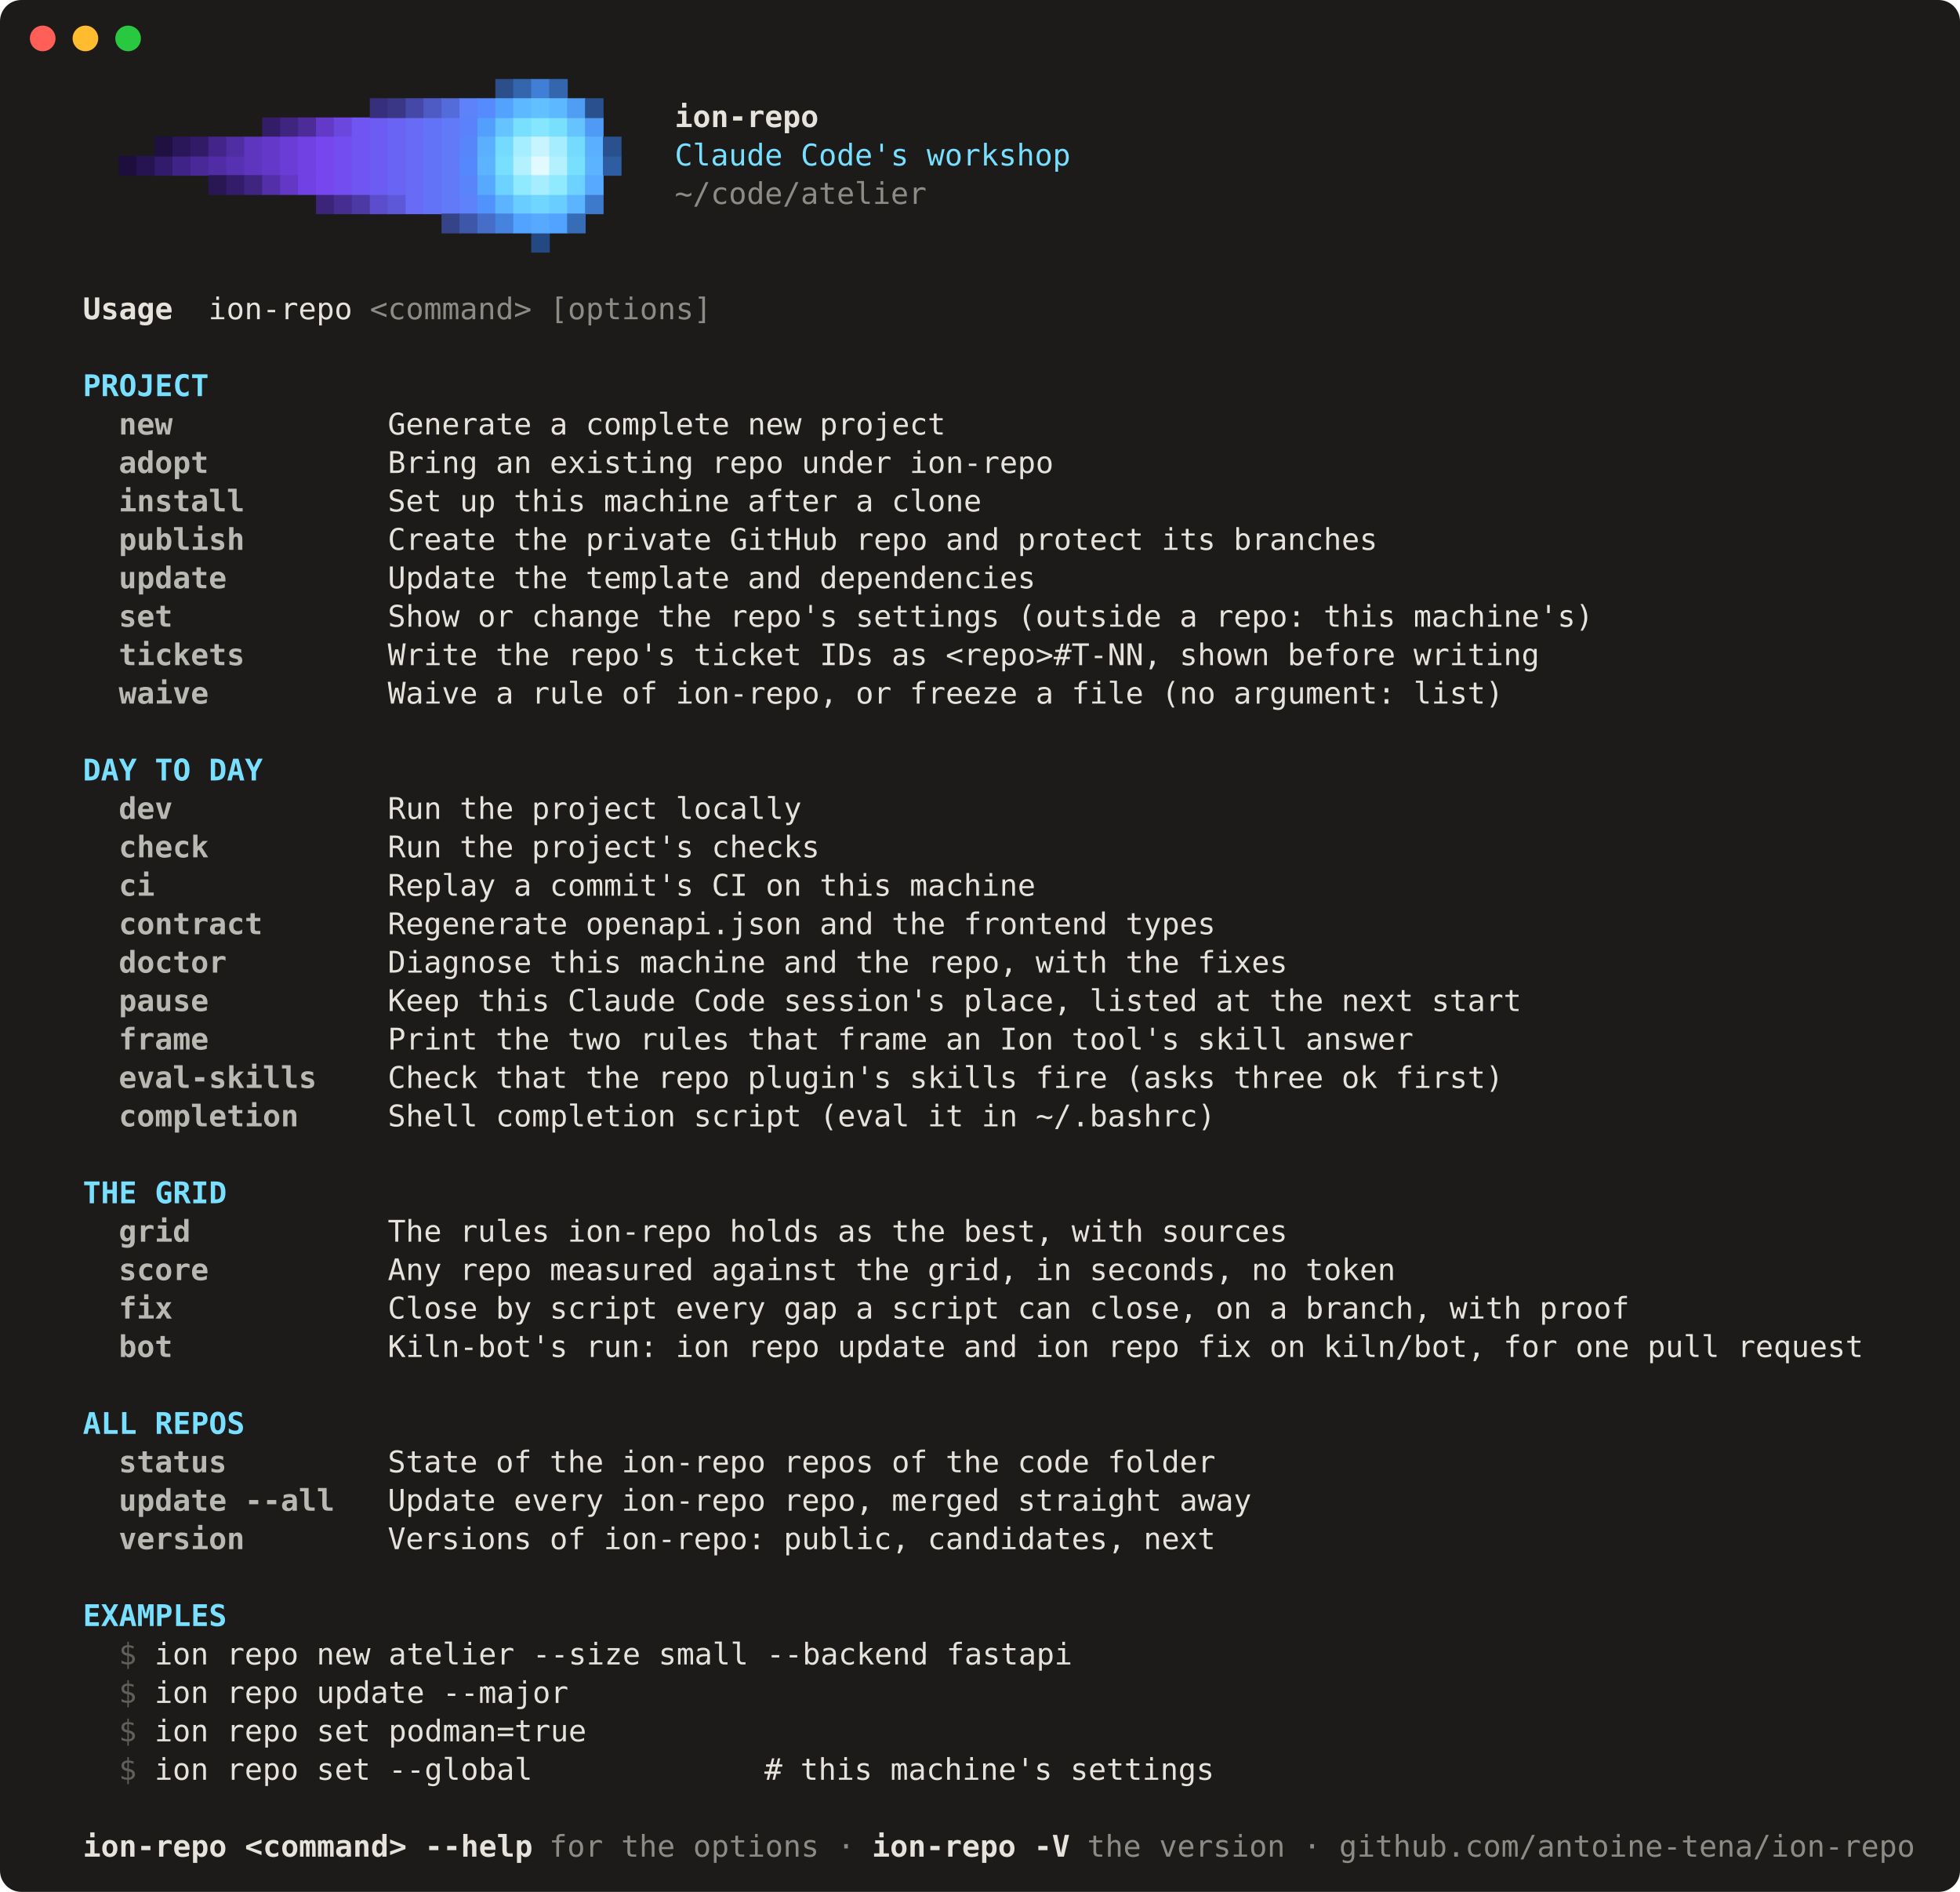
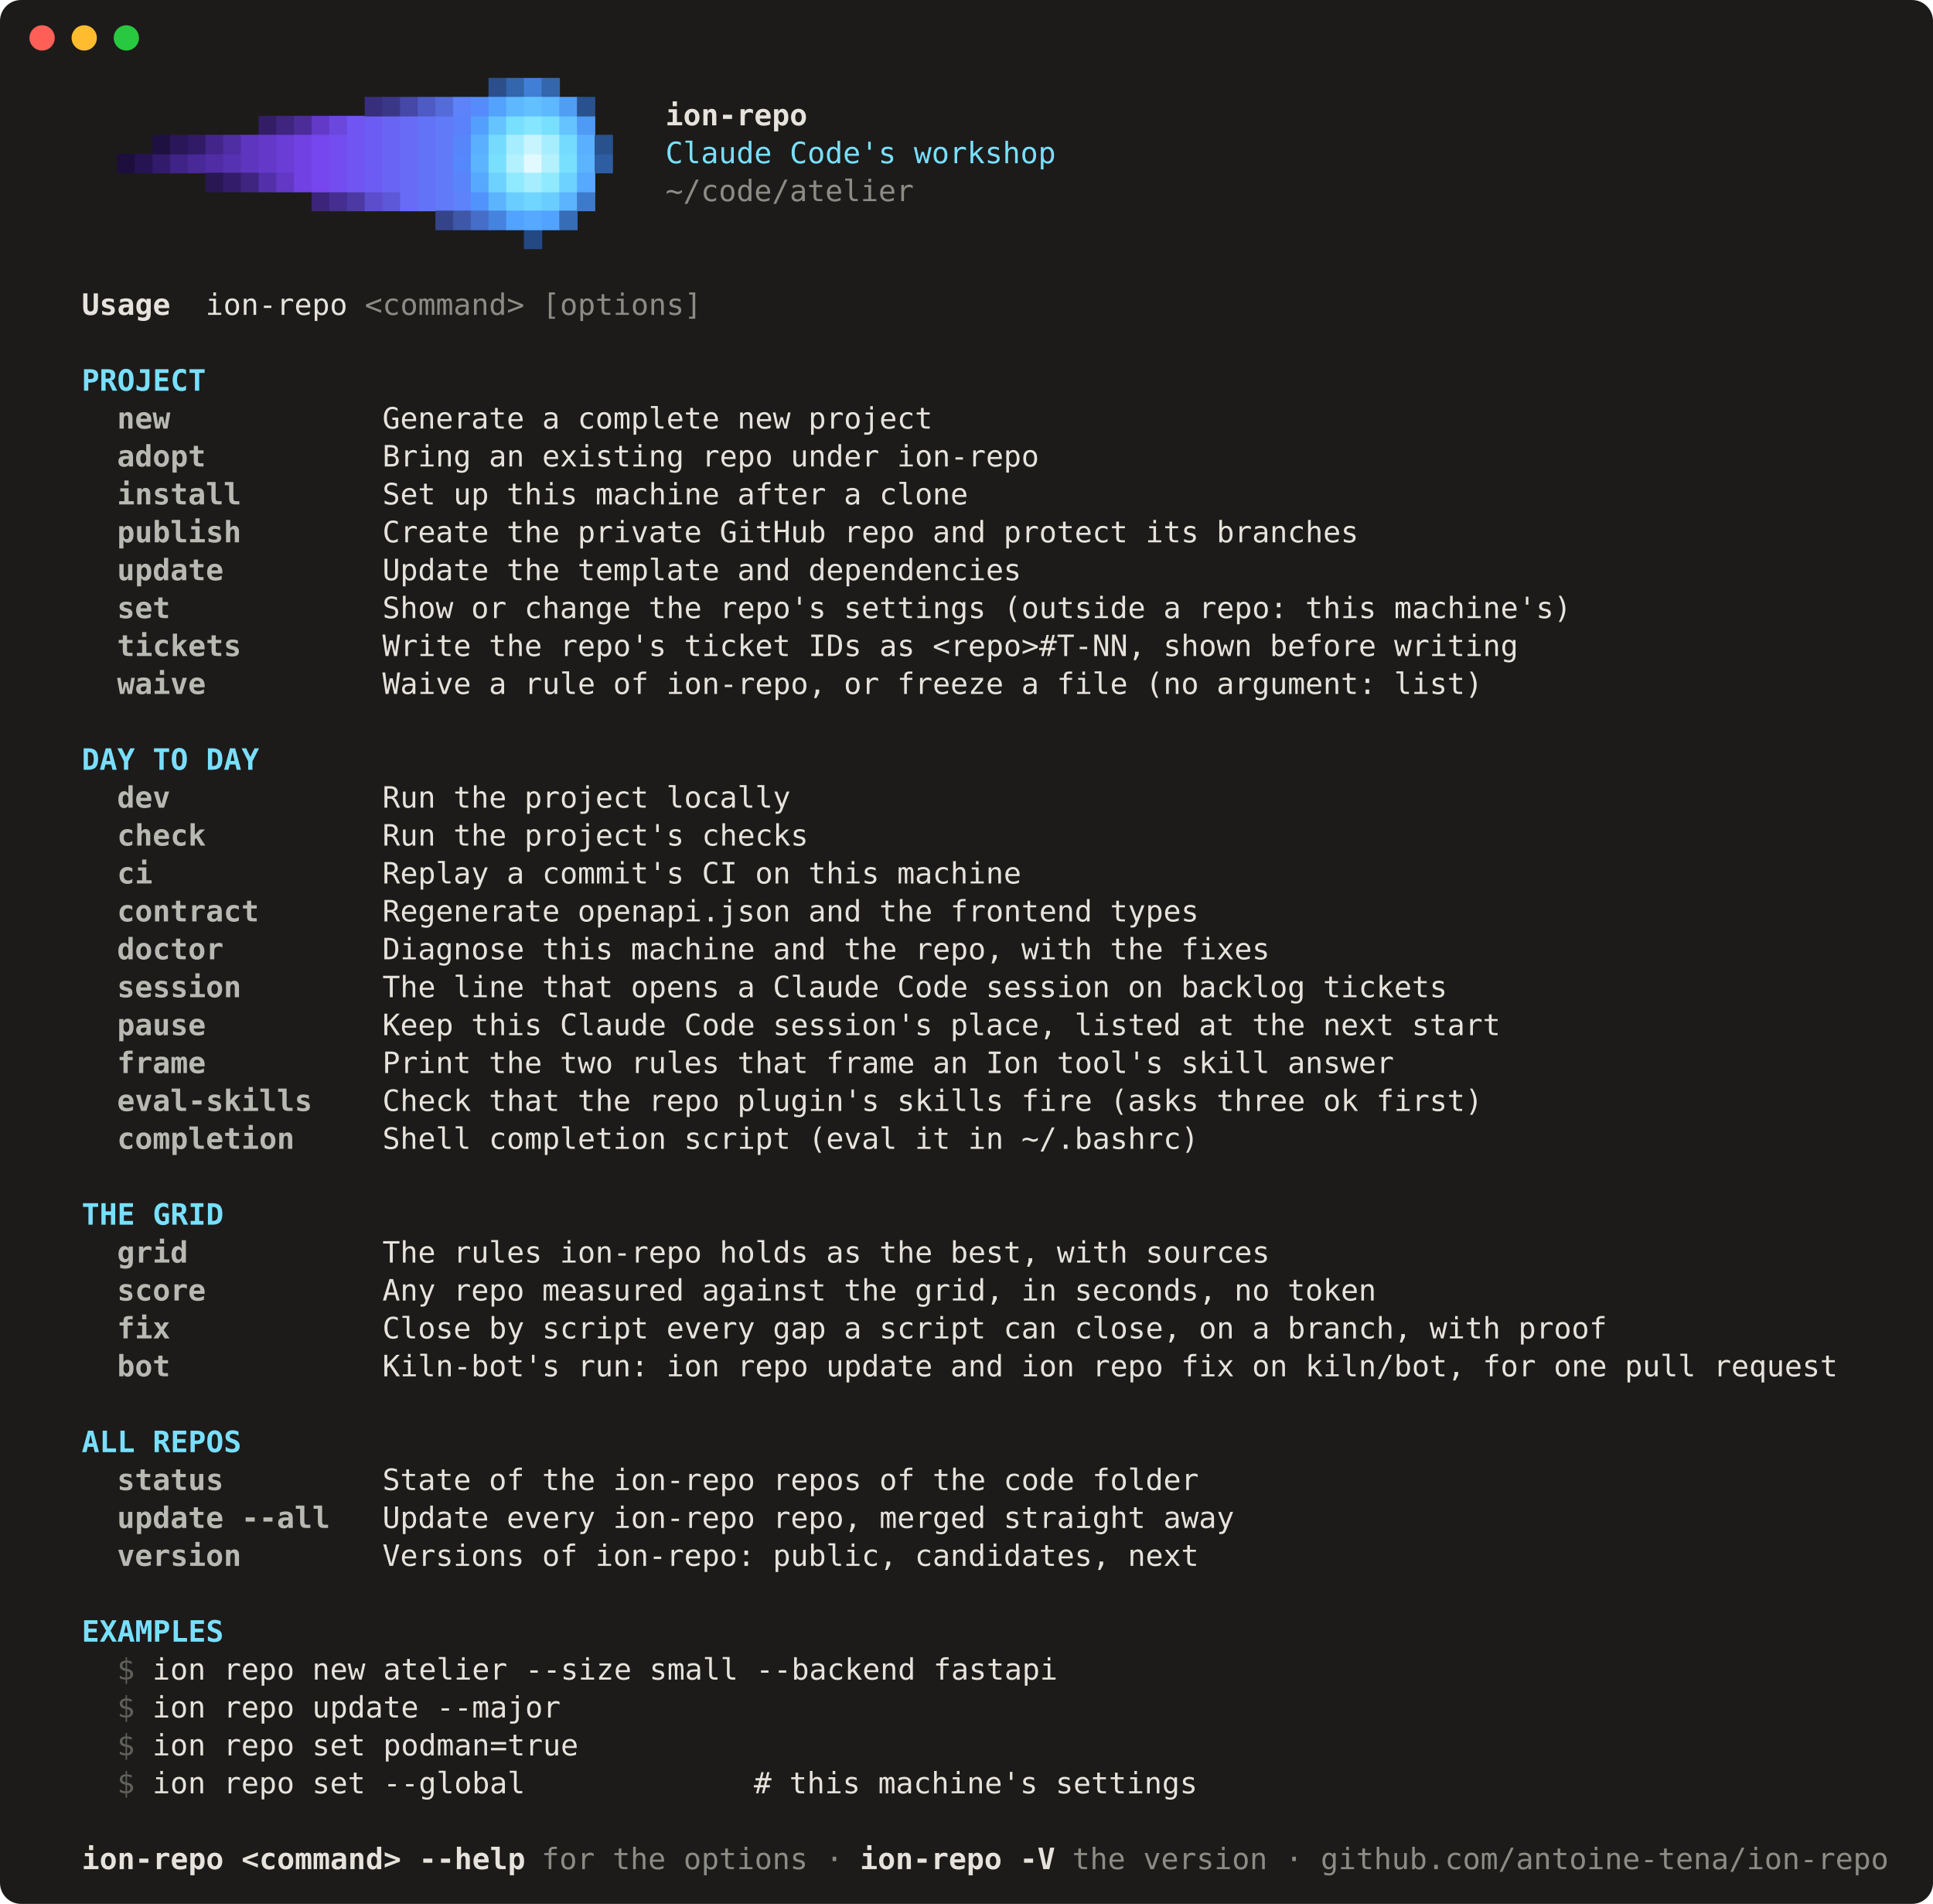
- <svg xmlns="http://www.w3.org/2000/svg" width="918" height="886" viewBox="0 0 918 886" role="img" aria-label="ion-repo welcome screen: the commands">
+ <svg xmlns="http://www.w3.org/2000/svg" width="918" height="904" viewBox="0 0 918 904" role="img" aria-label="ion-repo welcome screen: the commands">
  <rect width="100%" height="100%" rx="10" fill="#1c1b19" />
  <circle cx="20" cy="18" r="6" fill="#ff5f57" />
  <circle cx="40" cy="18" r="6" fill="#febc2e" />
  <circle cx="60" cy="18" r="6" fill="#28c840" />
  <g font-family="ui-monospace,SFMono-Regular,Menlo,Consolas,'DejaVu Sans Mono',monospace" font-size="14" fill="#e6e3dc" xml:space="preserve">
    <rect x="232.0" y="37" width="8.7" height="9.3" fill="#2c4f8c" />
    <rect x="240.4" y="37" width="8.7" height="9.3" fill="#3366ac" />
    <rect x="248.8" y="37" width="8.7" height="9.3" fill="#407fd5" />
    <rect x="257.2" y="37" width="8.7" height="9.3" fill="#3366ac" />
    <rect x="122.8" y="55" width="8.7" height="9.3" fill="#331d67" />
    <rect x="131.2" y="55" width="8.7" height="9.3" fill="#3f2480" />
    <rect x="139.6" y="55" width="8.7" height="9.3" fill="#4c2c99" />
    <rect x="148.0" y="55" width="8.7" height="9.3" fill="#633ac7" />
    <rect x="156.4" y="55" width="8.7" height="9.3" fill="#6b47dd" />
    <rect x="164.8" y="55" width="8.7" height="9.3" fill="#7155f2" />
    <rect x="173.2" y="55" width="8.7" height="9.3" fill="#6d5cf3" />
    <rect x="173.2" y="46" width="8.7" height="9.3" fill="#382f7c" />
    <rect x="181.6" y="55" width="8.7" height="9.3" fill="#6a64f5" />
    <rect x="181.6" y="46" width="8.7" height="9.3" fill="#3a3787" />
    <rect x="190.0" y="55" width="8.7" height="9.3" fill="#676bf6" />
    <rect x="190.0" y="46" width="8.7" height="9.3" fill="#4548a6" />
    <rect x="198.4" y="55" width="8.7" height="9.3" fill="#6373f7" />
    <rect x="198.4" y="46" width="8.7" height="9.3" fill="#4f5bc5" />
    <rect x="206.8" y="55" width="8.7" height="9.3" fill="#607af8" />
    <rect x="206.8" y="46" width="8.7" height="9.3" fill="#546bda" />
    <rect x="215.2" y="55" width="8.7" height="9.3" fill="#5b82fa" />
    <rect x="215.2" y="46" width="8.7" height="9.3" fill="#5d82fa" />
    <rect x="223.6" y="55" width="8.7" height="9.3" fill="#529ffe" />
    <rect x="223.6" y="46" width="8.7" height="9.3" fill="#558bfc" />
    <rect x="232.0" y="55" width="8.7" height="9.3" fill="#65c4ff" />
    <rect x="232.0" y="46" width="8.7" height="9.3" fill="#53a2fe" />
    <rect x="240.4" y="55" width="8.7" height="9.3" fill="#79dfff" />
    <rect x="240.4" y="46" width="8.7" height="9.3" fill="#5eb8ff" />
    <rect x="248.8" y="55" width="8.7" height="9.3" fill="#86e6ff" />
    <rect x="248.8" y="46" width="8.7" height="9.3" fill="#63c0ff" />
    <rect x="257.2" y="55" width="8.7" height="9.3" fill="#79dfff" />
    <rect x="257.2" y="46" width="8.7" height="9.3" fill="#5eb8ff" />
    <rect x="265.6" y="55" width="8.7" height="9.3" fill="#65c4ff" />
    <rect x="265.6" y="46" width="8.7" height="9.3" fill="#509df4" />
    <rect x="274.0" y="55" width="8.7" height="9.3" fill="#4e9af4" />
    <rect x="274.0" y="46" width="8.7" height="9.3" fill="#28518d" />
    <text x="316.0" y="59.5" textLength="67.2" font-weight="bold">ion-repo</text>
    <rect x="55.6" y="73" width="8.7" height="9.3" fill="#1c0e3d" />
    <rect x="64.0" y="73" width="8.7" height="9.3" fill="#261452" />
    <rect x="72.4" y="73" width="8.7" height="9.3" fill="#321b6a" />
    <rect x="72.4" y="64" width="8.7" height="9.3" fill="#1e1041" />
    <rect x="80.8" y="73" width="8.7" height="9.3" fill="#402386" />
    <rect x="80.8" y="64" width="8.7" height="9.3" fill="#2a1759" />
    <rect x="89.2" y="73" width="8.7" height="9.3" fill="#492898" />
    <rect x="89.2" y="64" width="8.7" height="9.3" fill="#311b66" />
    <rect x="97.6" y="73" width="8.7" height="9.3" fill="#502da5" />
    <rect x="97.6" y="64" width="8.7" height="9.3" fill="#43258a" />
    <rect x="106.0" y="73" width="8.7" height="9.3" fill="#5631b1" />
    <rect x="106.0" y="64" width="8.7" height="9.3" fill="#4f2da3" />
    <rect x="114.4" y="64" width="8.7" height="18.3" fill="#5d35be" />
    <rect x="122.8" y="64" width="8.7" height="18.3" fill="#6439ca" />
    <rect x="131.2" y="64" width="8.7" height="18.3" fill="#6a3dd7" />
    <rect x="139.6" y="64" width="8.7" height="18.3" fill="#7141e3" />
    <rect x="148.0" y="64" width="8.7" height="18.3" fill="#7646ee" />
    <rect x="156.4" y="64" width="8.7" height="18.3" fill="#744df1" />
    <rect x="164.8" y="64" width="8.7" height="18.3" fill="#7155f2" />
    <rect x="173.2" y="64" width="8.7" height="18.3" fill="#6d5cf3" />
    <rect x="181.6" y="64" width="8.7" height="18.3" fill="#6a64f5" />
    <rect x="190.0" y="64" width="8.7" height="18.3" fill="#676bf6" />
    <rect x="198.4" y="64" width="8.7" height="18.3" fill="#6373f7" />
    <rect x="206.8" y="64" width="8.7" height="18.3" fill="#607af8" />
    <rect x="215.2" y="73" width="8.7" height="9.3" fill="#5588fc" />
    <rect x="215.2" y="64" width="8.7" height="9.3" fill="#5786fb" />
    <rect x="223.6" y="73" width="8.7" height="9.3" fill="#5cb4ff" />
    <rect x="223.6" y="64" width="8.7" height="9.3" fill="#5ab0ff" />
    <rect x="232.0" y="73" width="8.7" height="9.3" fill="#79dfff" />
    <rect x="232.0" y="64" width="8.7" height="9.3" fill="#74dbff" />
    <rect x="240.4" y="73" width="8.7" height="9.3" fill="#b4f1ff" />
    <rect x="240.4" y="64" width="8.7" height="9.3" fill="#a6eeff" />
    <rect x="248.8" y="73" width="8.7" height="9.3" fill="#e1f9ff" />
    <rect x="248.8" y="64" width="8.7" height="9.3" fill="#c7f4ff" />
    <rect x="257.2" y="73" width="8.7" height="9.3" fill="#b4f1ff" />
    <rect x="257.2" y="64" width="8.7" height="9.3" fill="#a6eeff" />
    <rect x="265.6" y="73" width="8.7" height="9.3" fill="#79dfff" />
    <rect x="265.6" y="64" width="8.7" height="9.3" fill="#74dbff" />
    <rect x="274.0" y="73" width="8.7" height="9.3" fill="#5cb4ff" />
    <rect x="274.0" y="64" width="8.7" height="9.3" fill="#5ab0ff" />
    <rect x="282.4" y="73" width="8.7" height="9.3" fill="#2e5da1" />
    <rect x="282.4" y="64" width="8.7" height="9.3" fill="#28518d" />
    <text x="316.0" y="77.5" textLength="184.8" fill="#79dfff">Claude Code's workshop</text>
    <rect x="97.6" y="82" width="8.7" height="9.3" fill="#291754" />
    <rect x="106.0" y="82" width="8.7" height="9.3" fill="#331d6a" />
    <rect x="114.4" y="82" width="8.7" height="9.3" fill="#3f2480" />
    <rect x="122.8" y="82" width="8.7" height="9.3" fill="#5330a9" />
    <rect x="131.2" y="82" width="8.7" height="9.3" fill="#6238c5" />
    <rect x="139.6" y="82" width="8.7" height="9.3" fill="#7141e3" />
    <rect x="148.0" y="91" width="8.7" height="9.3" fill="#3c247a" />
    <rect x="148.0" y="82" width="8.7" height="9.3" fill="#7646ee" />
    <rect x="156.4" y="91" width="8.7" height="9.3" fill="#452e8f" />
    <rect x="156.4" y="82" width="8.7" height="9.3" fill="#744df1" />
    <rect x="164.8" y="91" width="8.7" height="9.3" fill="#4c39a3" />
    <rect x="164.8" y="82" width="8.7" height="9.3" fill="#7155f2" />
    <rect x="173.2" y="91" width="8.7" height="9.3" fill="#5c4dcc" />
    <rect x="173.2" y="82" width="8.7" height="9.3" fill="#6d5cf3" />
    <rect x="181.6" y="91" width="8.7" height="9.3" fill="#5d58d7" />
    <rect x="181.6" y="82" width="8.7" height="9.3" fill="#6a64f5" />
    <rect x="190.0" y="82" width="8.7" height="18.3" fill="#676bf6" />
    <rect x="198.4" y="82" width="8.7" height="18.3" fill="#6373f7" />
    <rect x="206.8" y="82" width="8.7" height="18.3" fill="#607af8" />
    <rect x="215.2" y="91" width="8.7" height="9.3" fill="#5d82fa" />
    <rect x="215.2" y="82" width="8.7" height="9.3" fill="#5984fa" />
    <rect x="223.6" y="91" width="8.7" height="9.3" fill="#5193fd" />
    <rect x="223.6" y="82" width="8.7" height="9.3" fill="#56a9ff" />
    <rect x="232.0" y="91" width="8.7" height="9.3" fill="#5cb4ff" />
    <rect x="232.0" y="82" width="8.7" height="9.3" fill="#6dd2ff" />
    <rect x="240.4" y="91" width="8.7" height="9.3" fill="#6acdff" />
    <rect x="240.4" y="82" width="8.7" height="9.3" fill="#8fe9ff" />
    <rect x="248.8" y="91" width="8.7" height="9.3" fill="#70d6ff" />
    <rect x="248.8" y="82" width="8.7" height="9.3" fill="#a6eeff" />
    <rect x="257.2" y="91" width="8.7" height="9.3" fill="#6acdff" />
    <rect x="257.2" y="82" width="8.7" height="9.3" fill="#8fe9ff" />
    <rect x="265.6" y="91" width="8.7" height="9.3" fill="#5cb4ff" />
    <rect x="265.6" y="82" width="8.7" height="9.3" fill="#6dd2ff" />
    <rect x="274.0" y="91" width="8.7" height="9.3" fill="#3d7acb" />
    <rect x="274.0" y="82" width="8.7" height="9.3" fill="#56a9ff" />
    <text x="316.0" y="95.5" textLength="117.6" fill="#8c8c87">~/code/atelier</text>
    <rect x="206.8" y="100" width="8.7" height="9.3" fill="#354489" />
    <rect x="215.2" y="100" width="8.7" height="9.3" fill="#3e57a8" />
    <rect x="223.6" y="100" width="8.7" height="9.3" fill="#466dc8" />
    <rect x="232.0" y="100" width="8.7" height="9.3" fill="#4683df" />
    <rect x="240.4" y="100" width="8.7" height="9.3" fill="#52a2ff" />
    <rect x="248.8" y="109" width="8.7" height="9.3" fill="#244882" />
    <rect x="248.8" y="100" width="8.7" height="9.3" fill="#56a9ff" />
    <rect x="257.2" y="100" width="8.7" height="9.3" fill="#52a2ff" />
    <rect x="265.6" y="100" width="8.7" height="9.3" fill="#376db6" />
    <text x="38.8" y="149.5" textLength="42.0" font-weight="bold">Usage</text>
    <text x="97.6" y="149.5" textLength="67.2">ion-repo</text>
    <text x="173.2" y="149.5" textLength="159.6" fill="#8c8c87">&lt;command&gt; [options]</text>
    <text x="38.8" y="185.5" textLength="58.8" fill="#79dfff" font-weight="bold">PROJECT</text>
    <text x="55.6" y="203.5" textLength="25.2" fill="#b9b9b4" font-weight="bold">new</text>
    <text x="181.6" y="203.5" textLength="260.4">Generate a complete new project</text>
    <text x="55.6" y="221.5" textLength="42.0" fill="#b9b9b4" font-weight="bold">adopt</text>
    <text x="181.6" y="221.5" textLength="310.8">Bring an existing repo under ion-repo</text>
    <text x="55.6" y="239.5" textLength="58.8" fill="#b9b9b4" font-weight="bold">install</text>
    <text x="181.6" y="239.5" textLength="277.2">Set up this machine after a clone</text>
    <text x="55.6" y="257.5" textLength="58.8" fill="#b9b9b4" font-weight="bold">publish</text>
    <text x="181.6" y="257.5" textLength="462.0">Create the private GitHub repo and protect its branches</text>
    <text x="55.6" y="275.5" textLength="50.4" fill="#b9b9b4" font-weight="bold">update</text>
    <text x="181.6" y="275.5" textLength="302.4">Update the template and dependencies</text>
    <text x="55.6" y="293.5" textLength="25.2" fill="#b9b9b4" font-weight="bold">set</text>
    <text x="181.6" y="293.5" textLength="562.8">Show or change the repo's settings (outside a repo: this machine's)</text>
    <text x="55.6" y="311.5" textLength="58.8" fill="#b9b9b4" font-weight="bold">tickets</text>
    <text x="181.6" y="311.5" textLength="537.6">Write the repo's ticket IDs as &lt;repo&gt;#T-NN, shown before writing</text>
    <text x="55.6" y="329.5" textLength="42.0" fill="#b9b9b4" font-weight="bold">waive</text>
    <text x="181.6" y="329.5" textLength="520.8">Waive a rule of ion-repo, or freeze a file (no argument: list)</text>
    <text x="38.8" y="365.5" textLength="84.0" fill="#79dfff" font-weight="bold">DAY TO DAY</text>
    <text x="55.6" y="383.5" textLength="25.2" fill="#b9b9b4" font-weight="bold">dev</text>
    <text x="181.6" y="383.5" textLength="193.2">Run the project locally</text>
    <text x="55.6" y="401.5" textLength="42.0" fill="#b9b9b4" font-weight="bold">check</text>
    <text x="181.6" y="401.5" textLength="201.6">Run the project's checks</text>
    <text x="55.6" y="419.5" textLength="16.8" fill="#b9b9b4" font-weight="bold">ci</text>
    <text x="181.6" y="419.5" textLength="302.4">Replay a commit's CI on this machine</text>
    <text x="55.6" y="437.5" textLength="67.2" fill="#b9b9b4" font-weight="bold">contract</text>
    <text x="181.6" y="437.5" textLength="386.4">Regenerate openapi.json and the frontend types</text>
    <text x="55.6" y="455.5" textLength="50.4" fill="#b9b9b4" font-weight="bold">doctor</text>
    <text x="181.6" y="455.5" textLength="420.0">Diagnose this machine and the repo, with the fixes</text>
-     <text x="55.6" y="473.5" textLength="42.0" fill="#b9b9b4" font-weight="bold">pause</text>
-     <text x="181.6" y="473.5" textLength="529.2">Keep this Claude Code session's place, listed at the next start</text>
-     <text x="55.6" y="491.5" textLength="42.0" fill="#b9b9b4" font-weight="bold">frame</text>
-     <text x="181.6" y="491.5" textLength="478.8">Print the two rules that frame an Ion tool's skill answer</text>
-     <text x="55.6" y="509.5" textLength="92.4" fill="#b9b9b4" font-weight="bold">eval-skills</text>
-     <text x="181.6" y="509.5" textLength="520.8">Check that the repo plugin's skills fire (asks three ok first)</text>
-     <text x="55.6" y="527.5" textLength="84.0" fill="#b9b9b4" font-weight="bold">completion</text>
-     <text x="181.6" y="527.5" textLength="386.4">Shell completion script (eval it in ~/.bashrc)</text>
-     <text x="38.8" y="563.5" textLength="67.2" fill="#79dfff" font-weight="bold">THE GRID</text>
-     <text x="55.6" y="581.5" textLength="33.6" fill="#b9b9b4" font-weight="bold">grid</text>
-     <text x="181.6" y="581.5" textLength="420.0">The rules ion-repo holds as the best, with sources</text>
-     <text x="55.6" y="599.5" textLength="42.0" fill="#b9b9b4" font-weight="bold">score</text>
-     <text x="181.6" y="599.5" textLength="470.4">Any repo measured against the grid, in seconds, no token</text>
-     <text x="55.6" y="617.5" textLength="25.2" fill="#b9b9b4" font-weight="bold">fix</text>
-     <text x="181.6" y="617.5" textLength="579.6">Close by script every gap a script can close, on a branch, with proof</text>
-     <text x="55.6" y="635.5" textLength="25.2" fill="#b9b9b4" font-weight="bold">bot</text>
-     <text x="181.6" y="635.5" textLength="688.8">Kiln-bot's run: ion repo update and ion repo fix on kiln/bot, for one pull request</text>
-     <text x="38.8" y="671.5" textLength="75.6" fill="#79dfff" font-weight="bold">ALL REPOS</text>
-     <text x="55.6" y="689.5" textLength="50.4" fill="#b9b9b4" font-weight="bold">status</text>
-     <text x="181.6" y="689.5" textLength="386.4">State of the ion-repo repos of the code folder</text>
-     <text x="55.6" y="707.5" textLength="100.8" fill="#b9b9b4" font-weight="bold">update --all</text>
-     <text x="181.6" y="707.5" textLength="403.2">Update every ion-repo repo, merged straight away</text>
-     <text x="55.6" y="725.5" textLength="58.8" fill="#b9b9b4" font-weight="bold">version</text>
-     <text x="181.6" y="725.5" textLength="386.4">Versions of ion-repo: public, candidates, next</text>
-     <text x="38.8" y="761.5" textLength="67.2" fill="#79dfff" font-weight="bold">EXAMPLES</text>
-     <text x="55.6" y="779.5" textLength="8.4" fill="#5f5f5c">$</text>
-     <text x="72.4" y="779.5" textLength="428.4">ion repo new atelier --size small --backend fastapi</text>
+     <text x="55.6" y="473.5" textLength="58.8" fill="#b9b9b4" font-weight="bold">session</text>
+     <text x="181.6" y="473.5" textLength="504.0">The line that opens a Claude Code session on backlog tickets</text>
+     <text x="55.6" y="491.5" textLength="42.0" fill="#b9b9b4" font-weight="bold">pause</text>
+     <text x="181.6" y="491.5" textLength="529.2">Keep this Claude Code session's place, listed at the next start</text>
+     <text x="55.6" y="509.5" textLength="42.0" fill="#b9b9b4" font-weight="bold">frame</text>
+     <text x="181.6" y="509.5" textLength="478.8">Print the two rules that frame an Ion tool's skill answer</text>
+     <text x="55.6" y="527.5" textLength="92.4" fill="#b9b9b4" font-weight="bold">eval-skills</text>
+     <text x="181.6" y="527.5" textLength="520.8">Check that the repo plugin's skills fire (asks three ok first)</text>
+     <text x="55.6" y="545.5" textLength="84.0" fill="#b9b9b4" font-weight="bold">completion</text>
+     <text x="181.6" y="545.5" textLength="386.4">Shell completion script (eval it in ~/.bashrc)</text>
+     <text x="38.8" y="581.5" textLength="67.2" fill="#79dfff" font-weight="bold">THE GRID</text>
+     <text x="55.6" y="599.5" textLength="33.6" fill="#b9b9b4" font-weight="bold">grid</text>
+     <text x="181.6" y="599.5" textLength="420.0">The rules ion-repo holds as the best, with sources</text>
+     <text x="55.6" y="617.5" textLength="42.0" fill="#b9b9b4" font-weight="bold">score</text>
+     <text x="181.6" y="617.5" textLength="470.4">Any repo measured against the grid, in seconds, no token</text>
+     <text x="55.6" y="635.5" textLength="25.2" fill="#b9b9b4" font-weight="bold">fix</text>
+     <text x="181.6" y="635.5" textLength="579.6">Close by script every gap a script can close, on a branch, with proof</text>
+     <text x="55.6" y="653.5" textLength="25.2" fill="#b9b9b4" font-weight="bold">bot</text>
+     <text x="181.6" y="653.5" textLength="688.8">Kiln-bot's run: ion repo update and ion repo fix on kiln/bot, for one pull request</text>
+     <text x="38.8" y="689.5" textLength="75.6" fill="#79dfff" font-weight="bold">ALL REPOS</text>
+     <text x="55.6" y="707.5" textLength="50.4" fill="#b9b9b4" font-weight="bold">status</text>
+     <text x="181.6" y="707.5" textLength="386.4">State of the ion-repo repos of the code folder</text>
+     <text x="55.6" y="725.5" textLength="100.8" fill="#b9b9b4" font-weight="bold">update --all</text>
+     <text x="181.6" y="725.5" textLength="403.2">Update every ion-repo repo, merged straight away</text>
+     <text x="55.6" y="743.5" textLength="58.8" fill="#b9b9b4" font-weight="bold">version</text>
+     <text x="181.6" y="743.5" textLength="386.4">Versions of ion-repo: public, candidates, next</text>
+     <text x="38.8" y="779.5" textLength="67.2" fill="#79dfff" font-weight="bold">EXAMPLES</text>
    <text x="55.6" y="797.5" textLength="8.4" fill="#5f5f5c">$</text>
-     <text x="72.4" y="797.5" textLength="193.2">ion repo update --major</text>
+     <text x="72.4" y="797.5" textLength="428.4">ion repo new atelier --size small --backend fastapi</text>
    <text x="55.6" y="815.5" textLength="8.4" fill="#5f5f5c">$</text>
-     <text x="72.4" y="815.5" textLength="201.6">ion repo set podman=true</text>
+     <text x="72.4" y="815.5" textLength="193.2">ion repo update --major</text>
    <text x="55.6" y="833.5" textLength="8.4" fill="#5f5f5c">$</text>
-     <text x="72.4" y="833.5" textLength="176.4">ion repo set --global</text>
-     <text x="358.0" y="833.5" textLength="210.0"># this machine's settings</text>
-     <text x="38.8" y="869.5" textLength="210.0" font-weight="bold">ion-repo &lt;command&gt; --help</text>
-     <text x="257.2" y="869.5" textLength="142.8" fill="#8c8c87">for the options ·</text>
-     <text x="408.4" y="869.5" textLength="92.4" font-weight="bold">ion-repo -V</text>
-     <text x="509.2" y="869.5" textLength="386.4" fill="#8c8c87">the version · github.com/antoine-tena/ion-repo</text>
+     <text x="72.4" y="833.5" textLength="201.6">ion repo set podman=true</text>
+     <text x="55.6" y="851.5" textLength="8.4" fill="#5f5f5c">$</text>
+     <text x="72.4" y="851.5" textLength="176.4">ion repo set --global</text>
+     <text x="358.0" y="851.5" textLength="210.0"># this machine's settings</text>
+     <text x="38.8" y="887.5" textLength="210.0" font-weight="bold">ion-repo &lt;command&gt; --help</text>
+     <text x="257.2" y="887.5" textLength="142.8" fill="#8c8c87">for the options ·</text>
+     <text x="408.4" y="887.5" textLength="92.4" font-weight="bold">ion-repo -V</text>
+     <text x="509.2" y="887.5" textLength="386.4" fill="#8c8c87">the version · github.com/antoine-tena/ion-repo</text>
  </g>
</svg>
